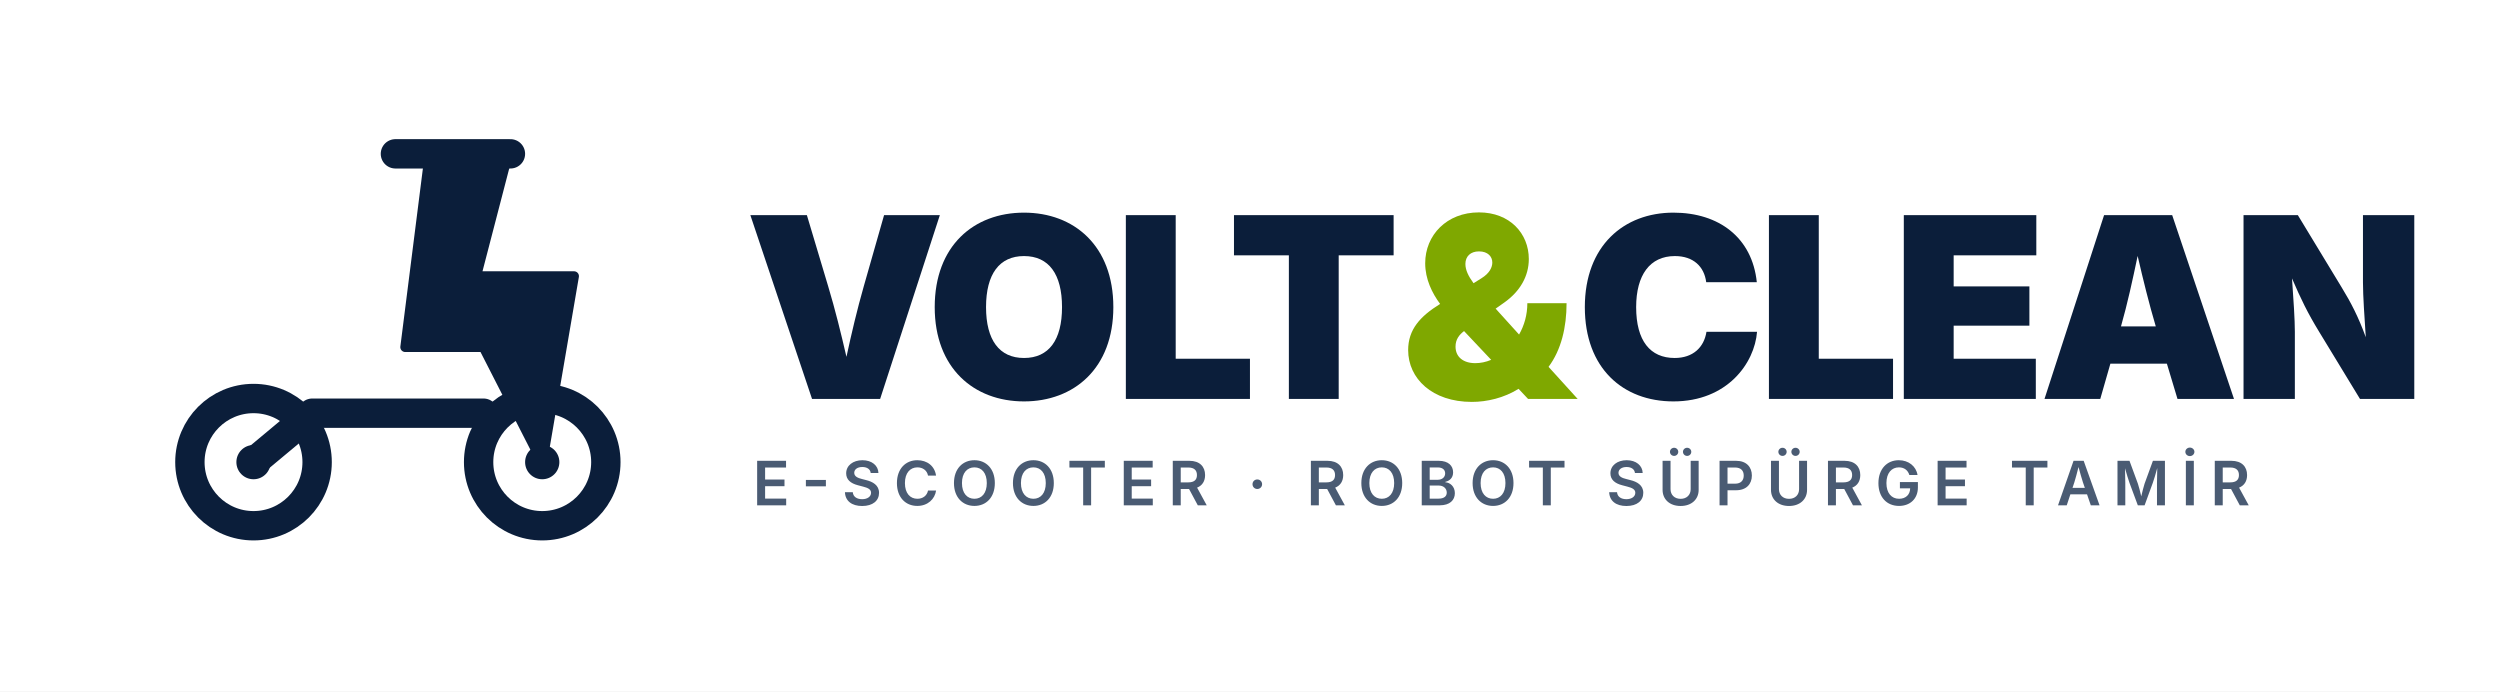
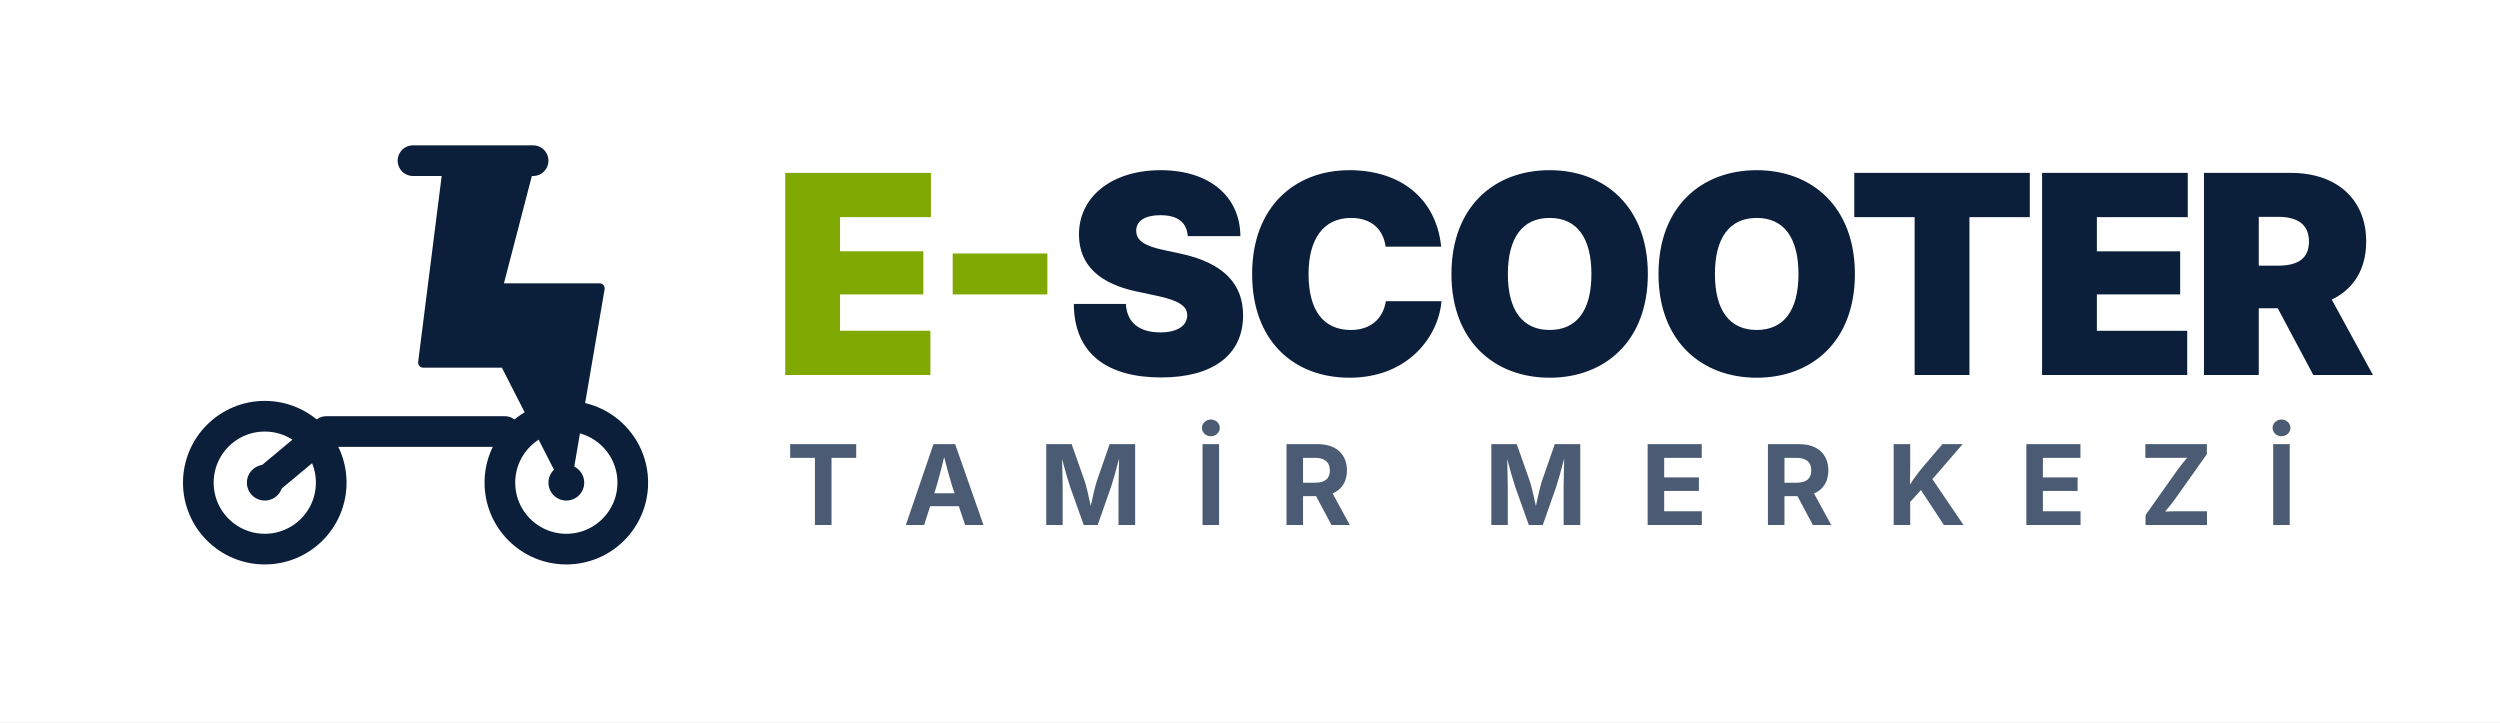
- <svg xmlns="http://www.w3.org/2000/svg" viewBox="0 0 1880 520" width="1880" height="520">
-   <rect width="1880" height="520" fill="#FFFFFF" />
+ <svg xmlns="http://www.w3.org/2000/svg" viewBox="0 0 1800 520" width="1800" height="520">
+   <rect width="1800" height="520" fill="#FFFFFF" />
  <g transform="translate(60 20) scale(0.92)">
    <circle cx="142" cy="356" r="52" fill="none" stroke="#0B1E3A" stroke-width="24" />
    <circle cx="378" cy="356" r="52" fill="none" stroke="#0B1E3A" stroke-width="24" />
    <path d="M142 356 L190 316 H330" fill="none" stroke="#0B1E3A" stroke-width="24" stroke-linecap="round" stroke-linejoin="round" />
    <polygon points="286,104 350,104 324,204 404,204 378,356 330,262 266,262" fill="#0B1E3A" stroke="#0B1E3A" stroke-width="8" stroke-linejoin="round" />
    <path d="M258 104 H352" stroke="#0B1E3A" stroke-width="24" stroke-linecap="round" />
    <circle cx="378" cy="356" r="14" fill="#0B1E3A" />
    <circle cx="142" cy="356" r="14" fill="#0B1E3A" />
  </g>
-   <text x="560" y="300" font-family="Inter" font-weight="900" font-size="190" letter-spacing="-6" fill="#0B1E3A">VOLT<tspan fill="#7FA800">&amp;</tspan>CLEAN</text>
-   <text x="566" y="380" font-family="Inter" font-weight="600" font-size="46" letter-spacing="9" fill="#4A5B73">E-SCOOTER · ROBOT SÜPÜRGE TAMİR</text>
+   <text x="556" y="270" font-family="Inter" font-weight="900" font-size="200" letter-spacing="-6" fill="#0B1E3A">
+     <tspan fill="#7FA800">E-</tspan>SCOOTER</text>
+   <text x="566" y="378" font-family="Inter" font-weight="700" font-size="80" letter-spacing="38" textLength="1124" lengthAdjust="spacing" fill="#4A5B73">TAMİR MERKEZİ</text>
</svg>
